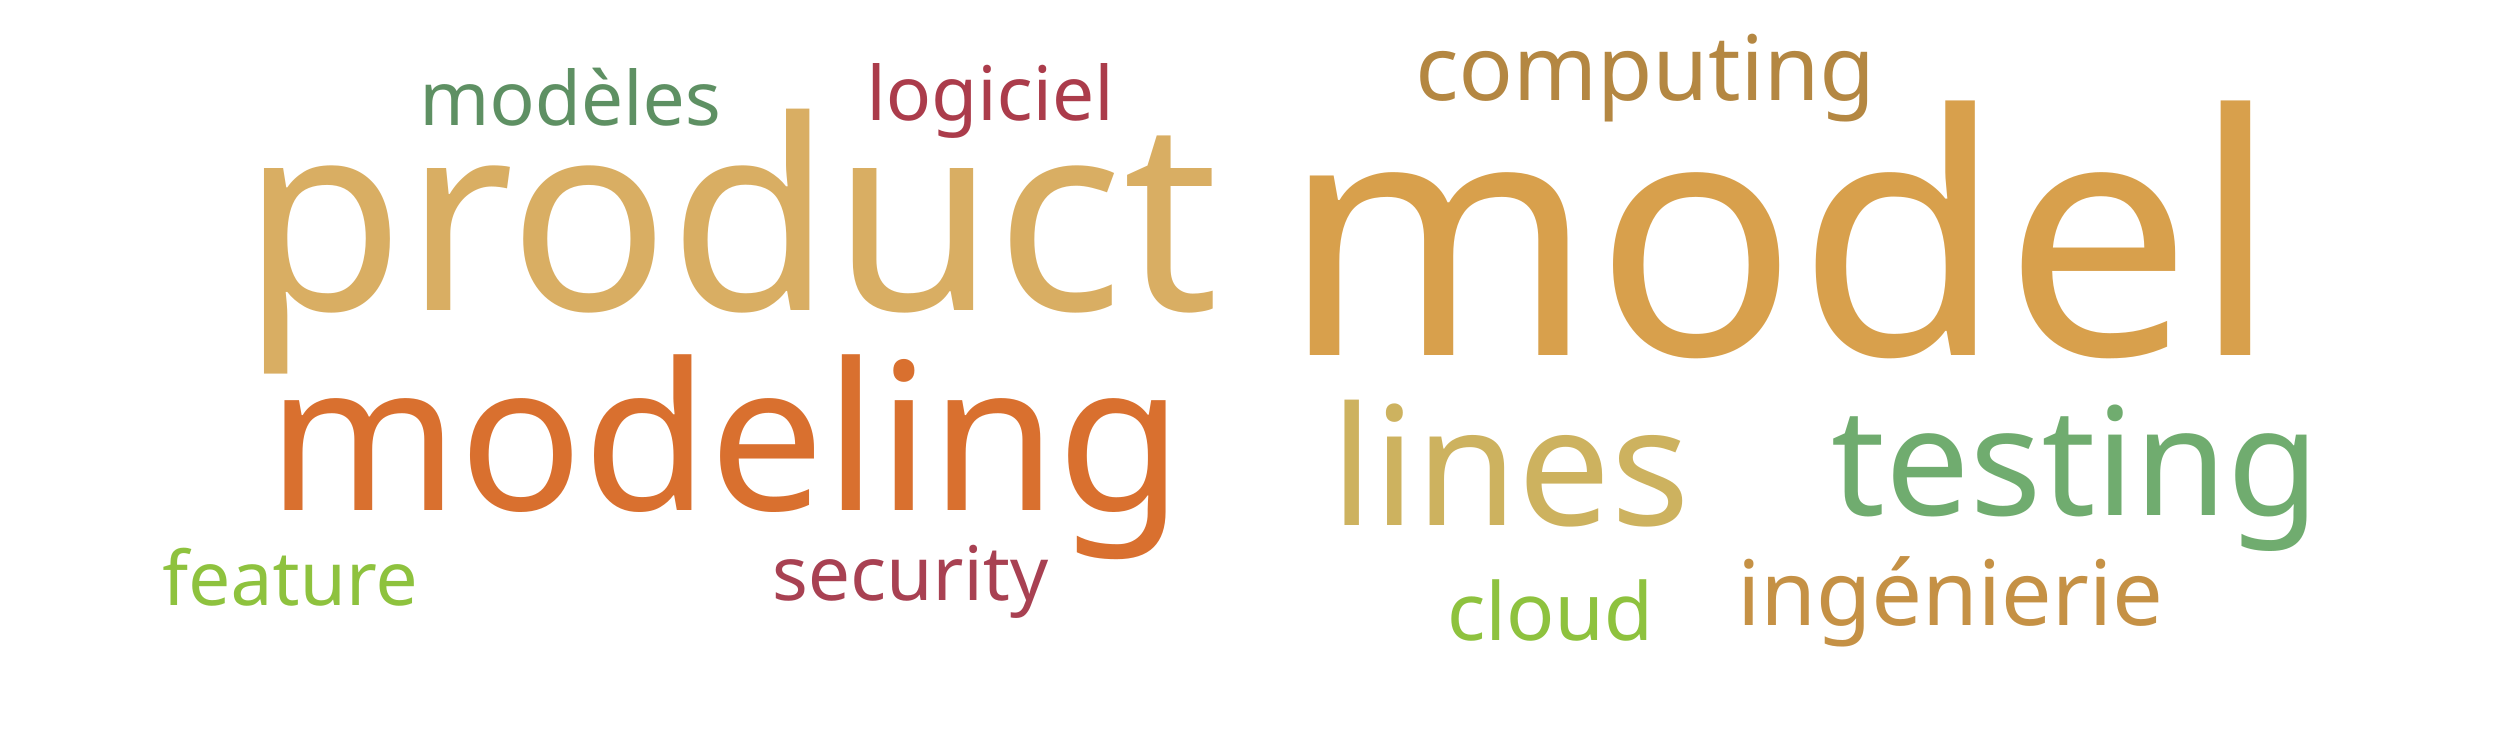
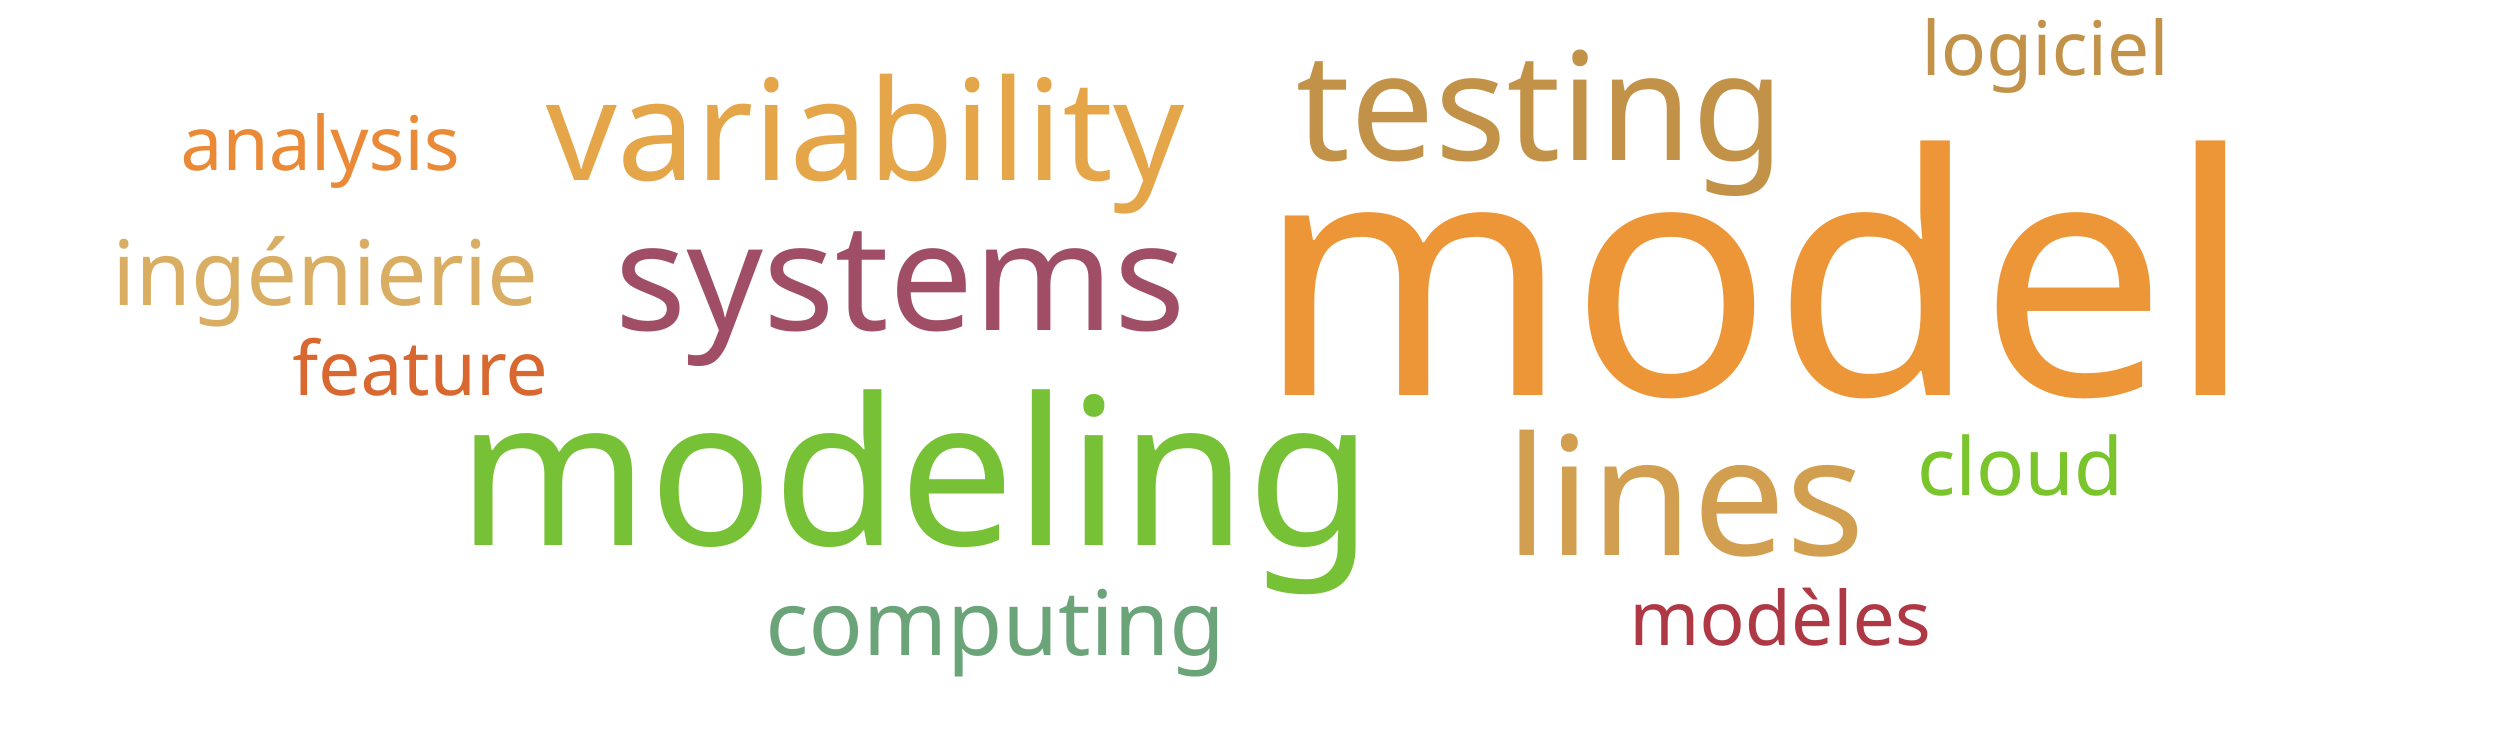
<svg xmlns="http://www.w3.org/2000/svg" width="500" height="150">
  <g transform="translate(250, 75)">
-     <text text-anchor="middle" style="font-family: Impact; font-size: 67px; fill: #d8a04c" transform="translate(106,-4)rotate(0)">model</text>
-     <text text-anchor="middle" style="font-family: Impact; font-size: 53px; fill: #d9ae63" transform="translate(-104,-13)rotate(0)">product</text>
-     <text text-anchor="middle" style="font-family: Impact; font-size: 41px; fill: #d9702f" transform="translate(-105,27)rotate(0)">modeling</text>
-     <text text-anchor="middle" style="font-family: Impact; font-size: 33px; fill: #cdb25f" transform="translate(52,30)rotate(0)">lines</text>
-     <text text-anchor="middle" style="font-family: Impact; font-size: 30px; fill: #70ac6f" transform="translate(165,28)rotate(0)">testing</text>
-     <text text-anchor="middle" style="font-family: Impact; font-size: 18px; fill: #c59145" transform="translate(140,50)rotate(0)">ingénierie</text>
-     <text text-anchor="middle" style="font-family: Impact; font-size: 18px; fill: #b48742" transform="translate(79,-55)rotate(0)">computing</text>
-     <text text-anchor="middle" style="font-family: Impact; font-size: 16px; fill: #8ec23e" transform="translate(60,53)rotate(0)">cloud</text>
-     <text text-anchor="middle" style="font-family: Impact; font-size: 15px; fill: #5e9063" transform="translate(-136,-50)rotate(0)">modèles</text>
-     <text text-anchor="middle" style="font-family: Impact; font-size: 15px; fill: #ab3c4b" transform="translate(-52,-51)rotate(0)">logiciel</text>
-     <text text-anchor="middle" style="font-family: Impact; font-size: 15px; fill: #8ec23e" transform="translate(-192,46)rotate(0)">feature</text>
-     <text text-anchor="middle" style="font-family: Impact; font-size: 15px; fill: #a84152" transform="translate(-68,45)rotate(0)">security</text>
+     <text text-anchor="middle" style="font-family: Impact; font-size: 67px; fill: #ec9637" transform="translate(101,4)rotate(0)">model</text>
+     <text text-anchor="middle" style="font-family: Impact; font-size: 41px; fill: #76c135" transform="translate(-67,34)rotate(0)">modeling</text>
+     <text text-anchor="middle" style="font-family: Impact; font-size: 33px; fill: #d19f4f" transform="translate(87,36)rotate(0)">lines</text>
+     <text text-anchor="middle" style="font-family: Impact; font-size: 30px; fill: #c39249" transform="translate(58,-43)rotate(0)">testing</text>
+     <text text-anchor="middle" style="font-family: Impact; font-size: 30px; fill: #9f4e66" transform="translate(-70,-9)rotate(0)">systems</text>
+     <text text-anchor="middle" style="font-family: Impact; font-size: 28px; fill: #e5a549" transform="translate(-77,-39)rotate(0)">variability</text>
+     <text text-anchor="middle" style="font-family: Impact; font-size: 18px; fill: #d9ae63" transform="translate(-185,-14)rotate(0)">ingénierie</text>
+     <text text-anchor="middle" style="font-family: Impact; font-size: 18px; fill: #6ca47a" transform="translate(-51,56)rotate(0)">computing</text>
+     <text text-anchor="middle" style="font-family: Impact; font-size: 16px; fill: #7ac52c" transform="translate(154,24)rotate(0)">cloud</text>
+     <text text-anchor="middle" style="font-family: Impact; font-size: 15px; fill: #af3845" transform="translate(106,54)rotate(0)">modèles</text>
+     <text text-anchor="middle" style="font-family: Impact; font-size: 15px; fill: #c39249" transform="translate(159,-60)rotate(0)">logiciel</text>
+     <text text-anchor="middle" style="font-family: Impact; font-size: 15px; fill: #d8682f" transform="translate(-166,4)rotate(0)">feature</text>
+     <text text-anchor="middle" style="font-family: Impact; font-size: 15px; fill: #ea8a37" transform="translate(-186,-41)rotate(0)">analysis</text>
  </g>
</svg>
